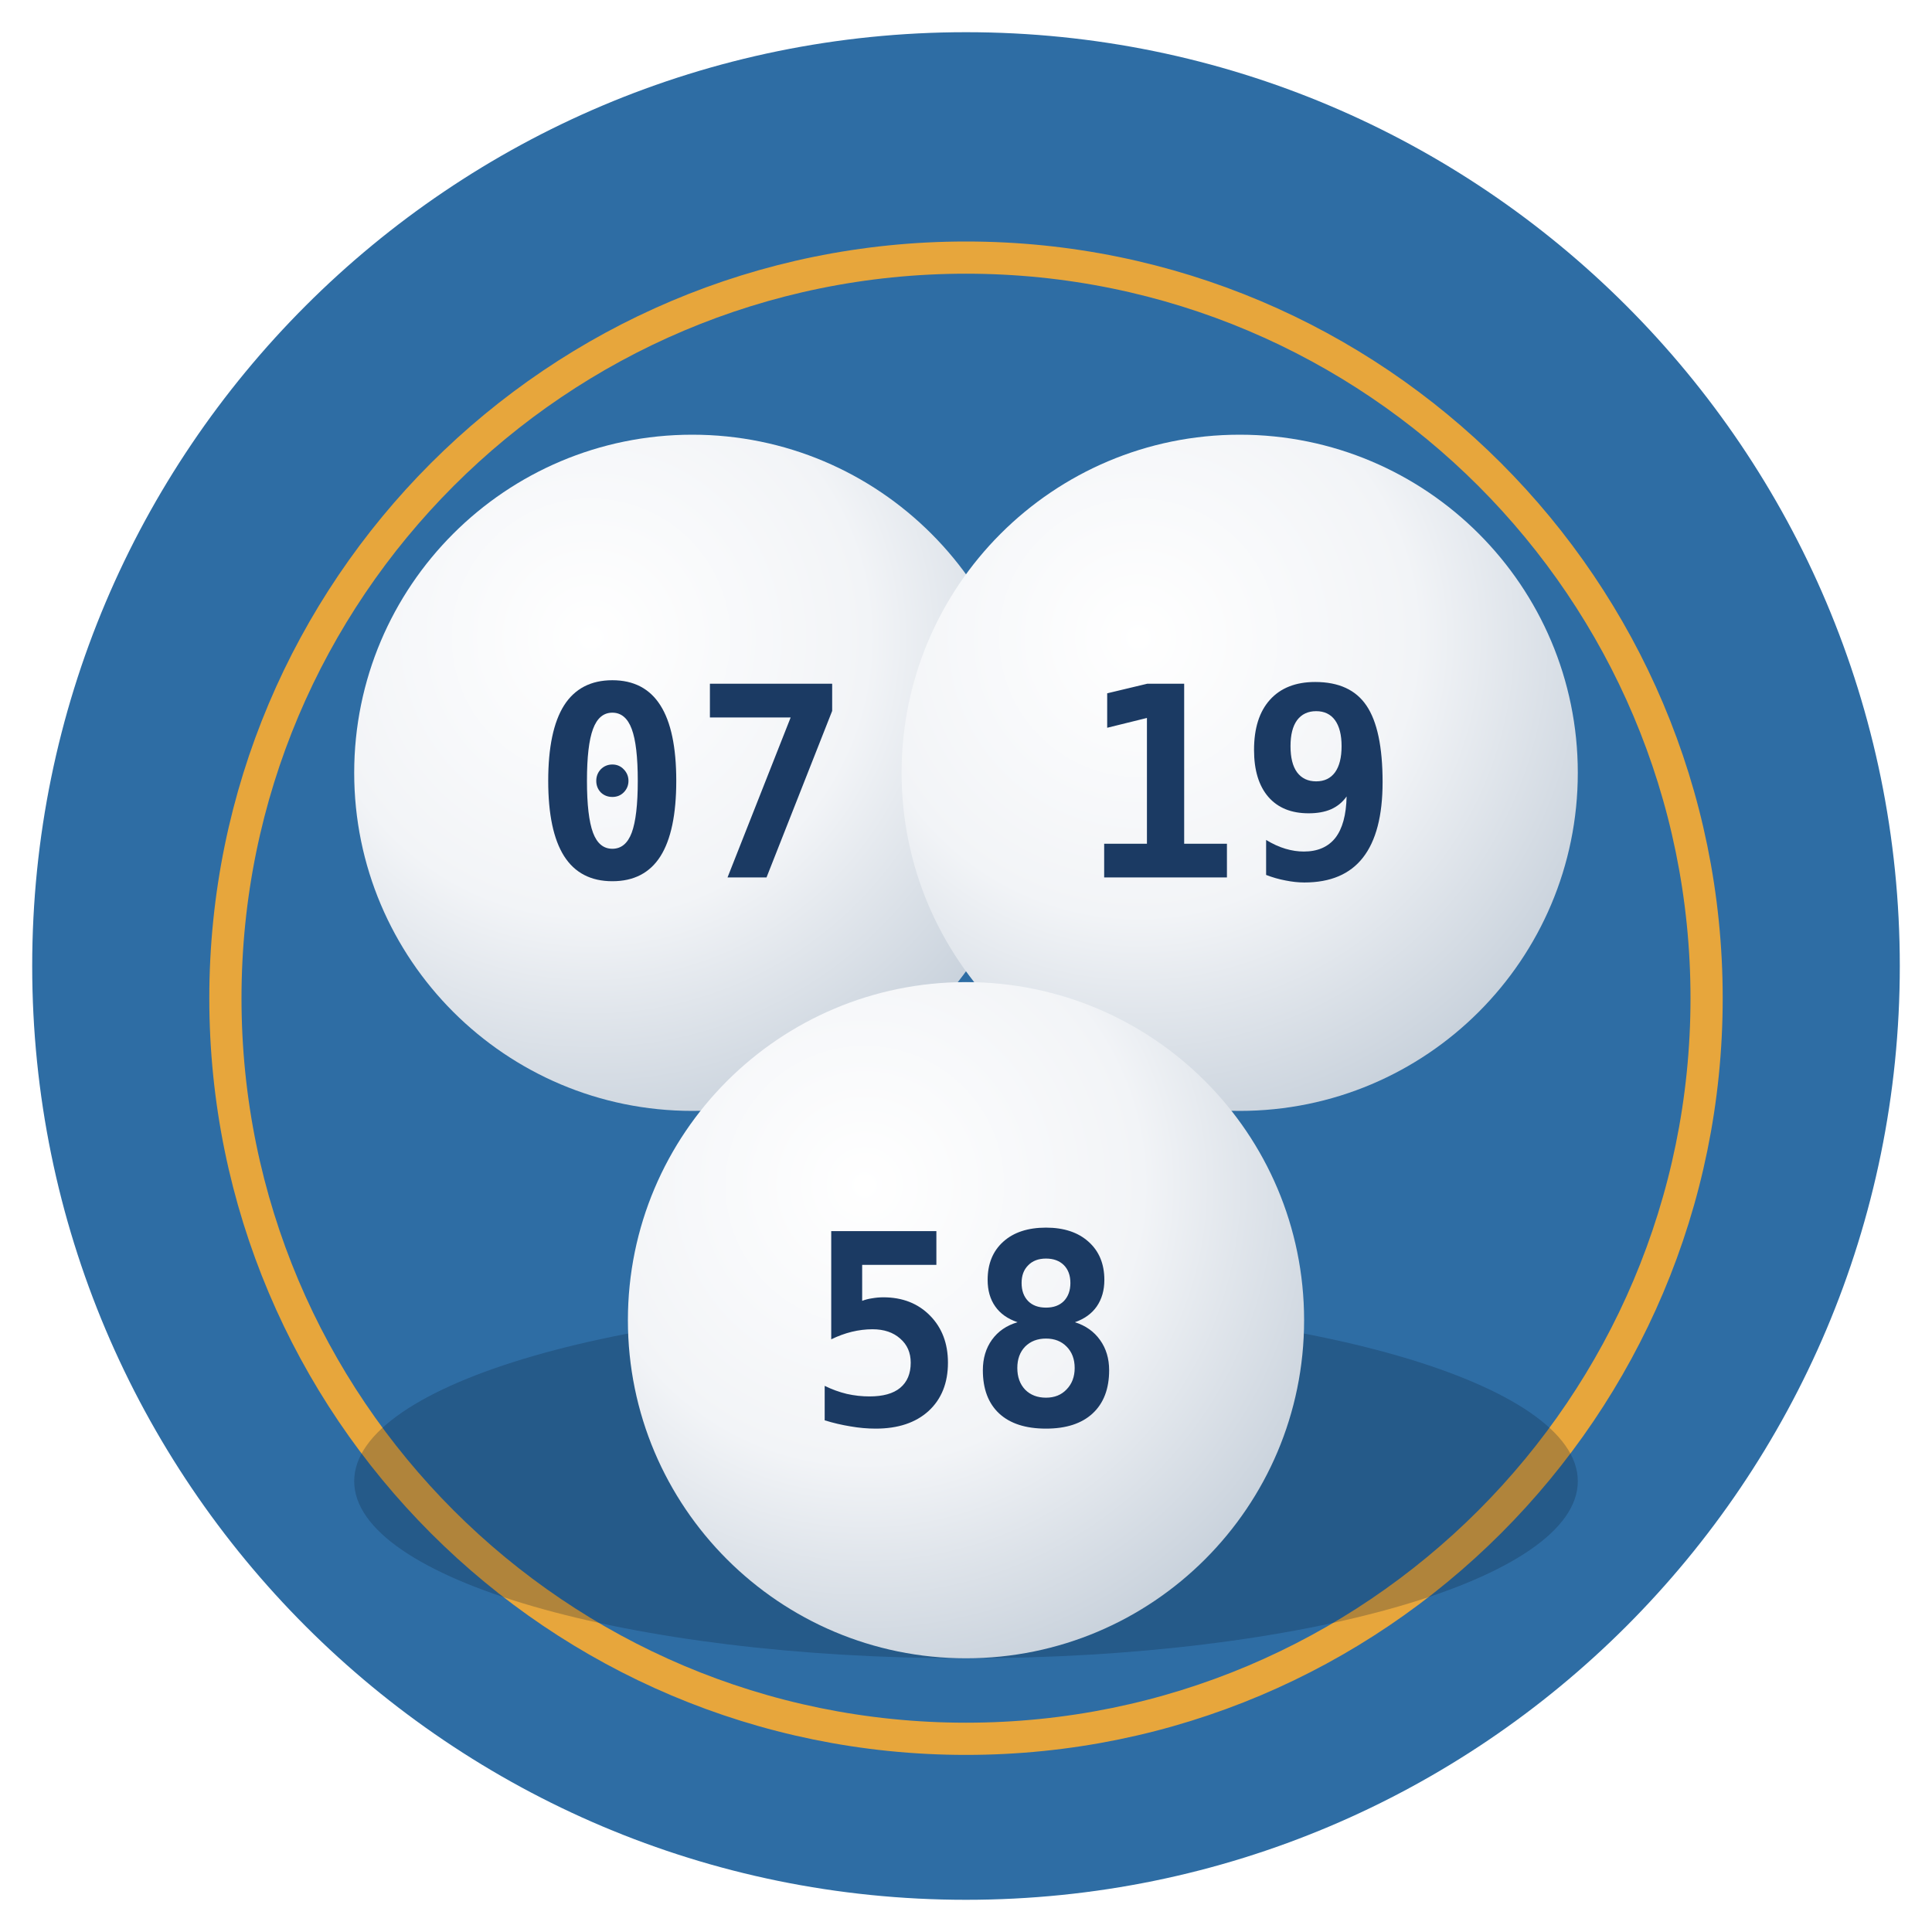
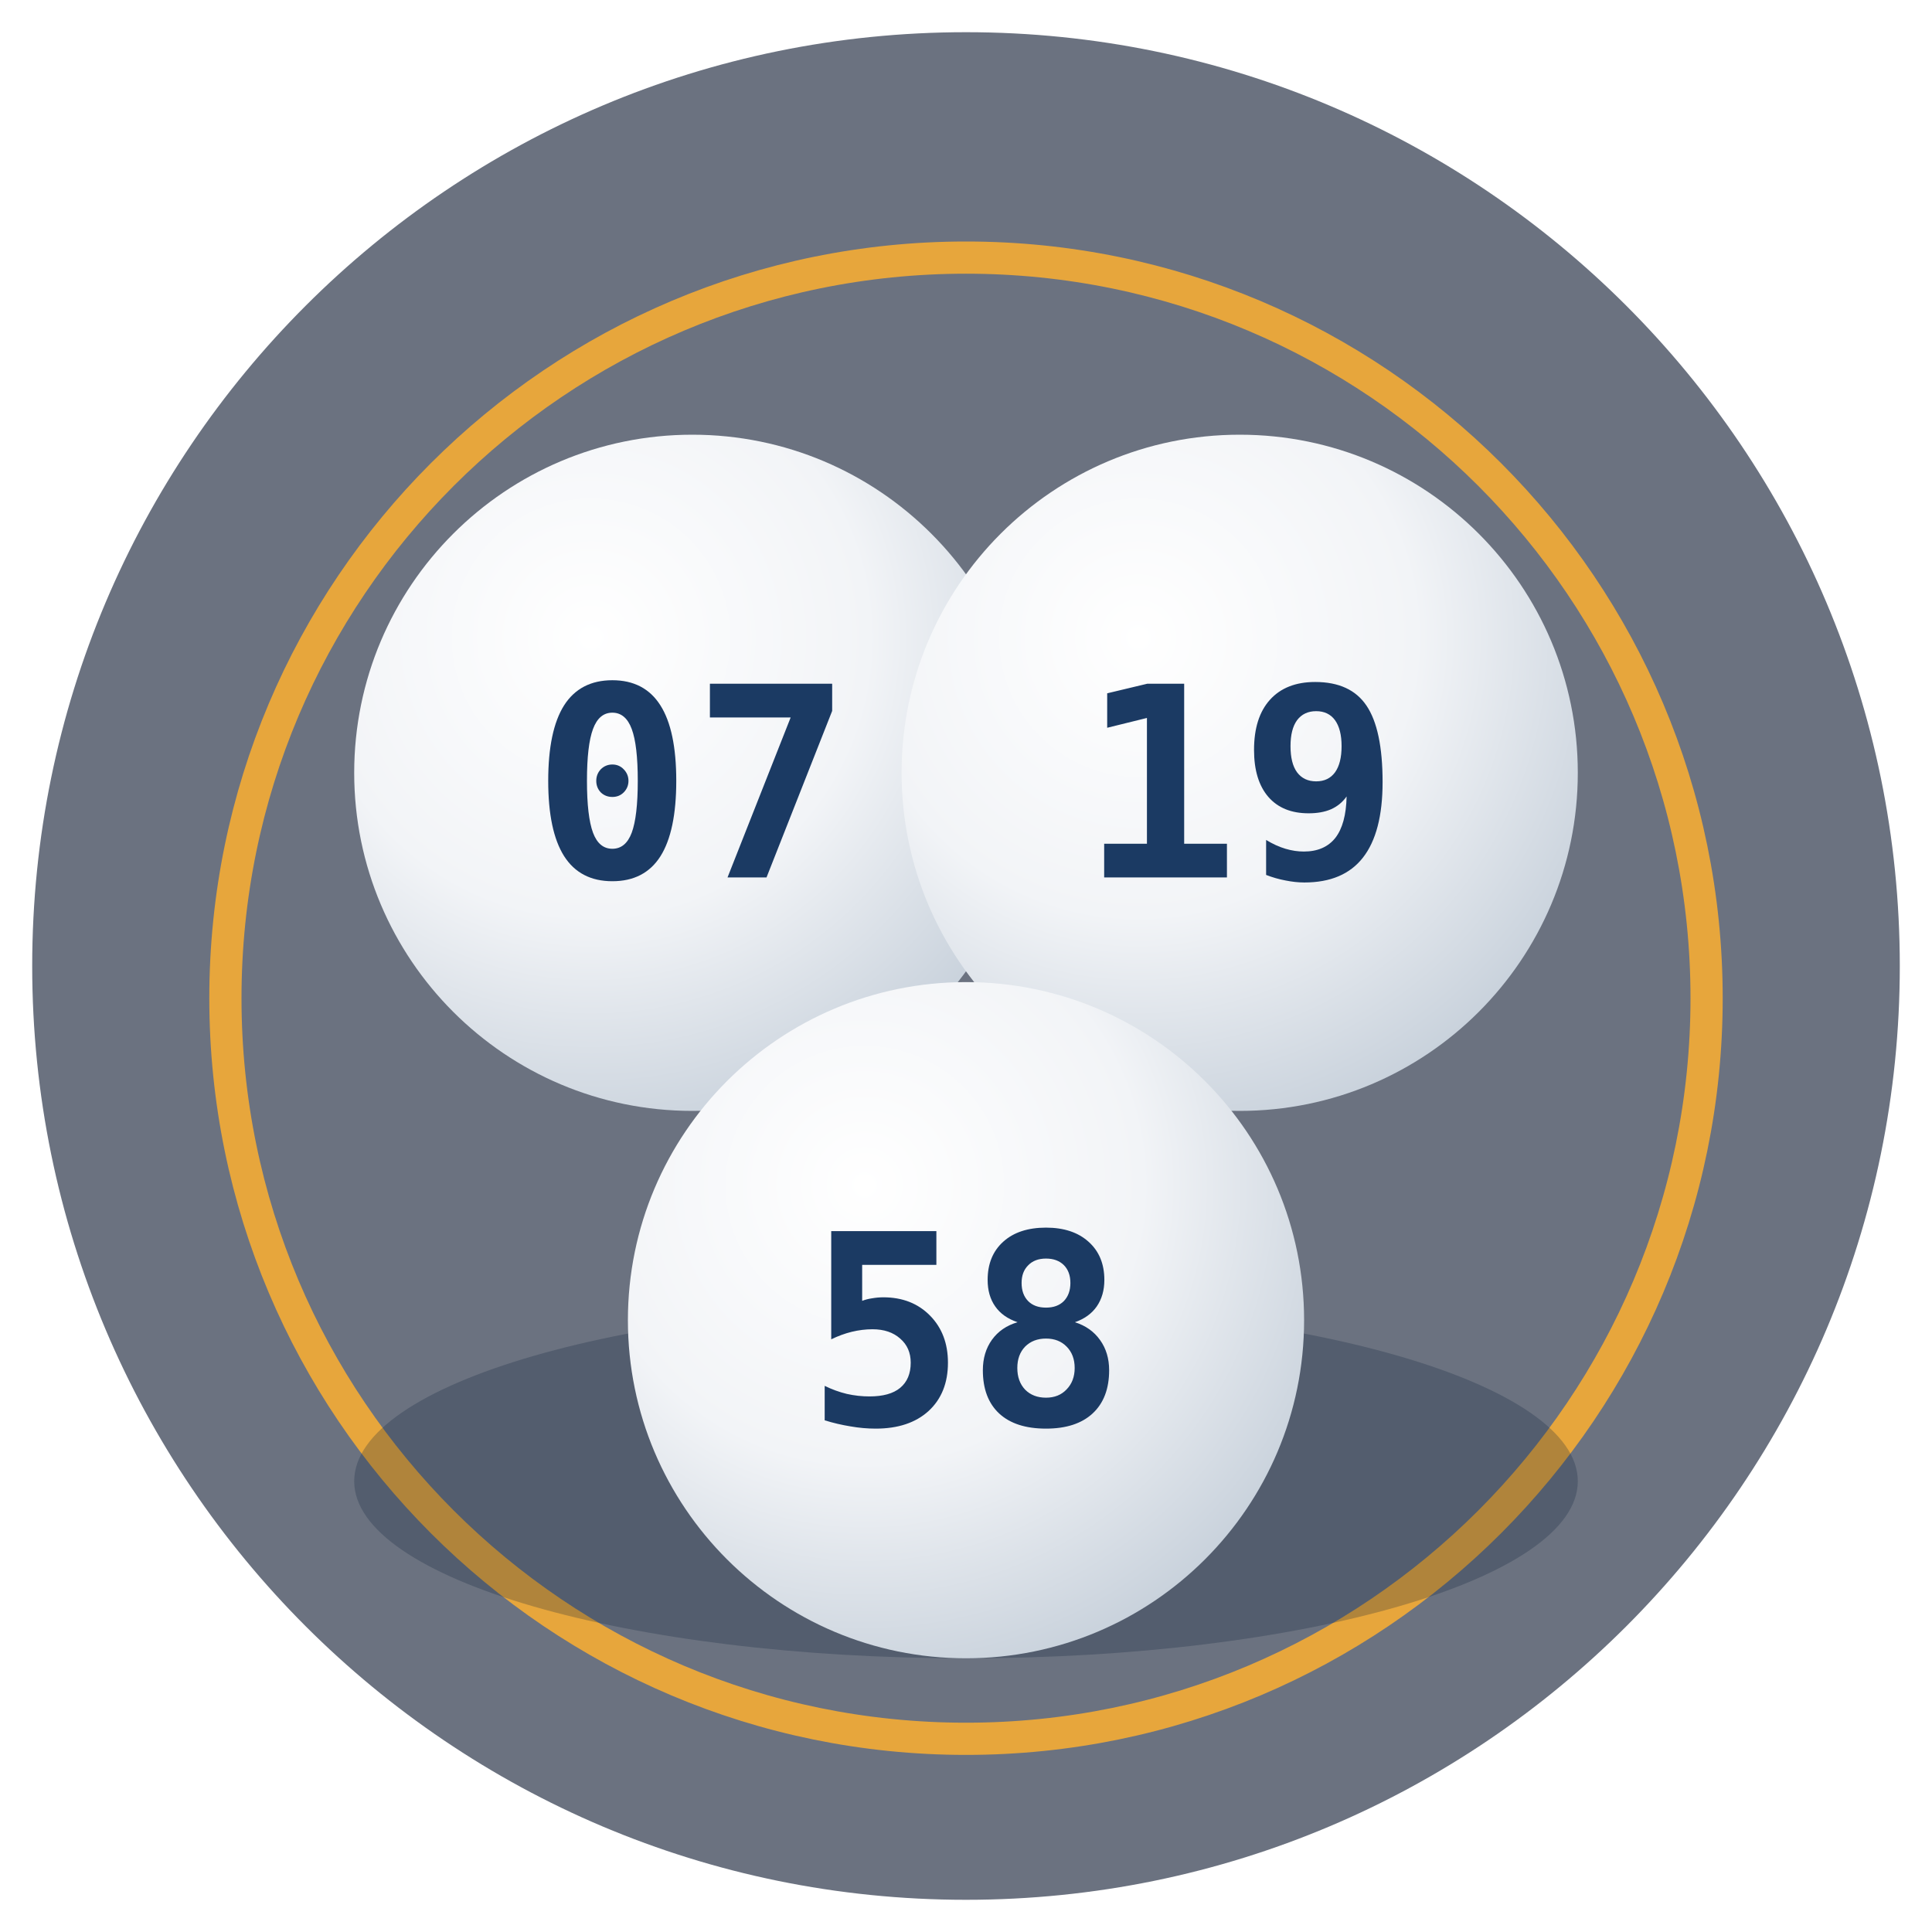
<svg xmlns="http://www.w3.org/2000/svg" viewBox="0 0 120 120" role="img" aria-label="Logo La BankeraRD">
  <defs>
    <radialGradient id="bolaBlanca" cx="35%" cy="30%" r="75%">
      <stop offset="0%" stop-color="#FFFFFF" />
      <stop offset="55%" stop-color="#F2F4F7" />
      <stop offset="100%" stop-color="#C9D2DC" />
    </radialGradient>
  </defs>
-   <circle cx="60" cy="60" r="58" fill="#2E6DA4" />
+   <circle cx="60" cy="60" r="58" fill="#6B7280" />
  <circle cx="60" cy="62" r="46" fill="none" stroke="#E7A63C" stroke-width="2" />
  <ellipse cx="60" cy="92" rx="38" ry="11" fill="#0A1E38" opacity="0.25" />
  <circle cx="43" cy="48" r="21" fill="url(#bolaBlanca)" />
  <text x="43" y="54.5" font-family="'Space Mono', monospace" font-weight="700" font-size="16.5" fill="#1B3A63" text-anchor="middle">07</text>
  <circle cx="77" cy="48" r="21" fill="url(#bolaBlanca)" />
  <text x="77" y="54.5" font-family="'Space Mono', monospace" font-weight="700" font-size="16.5" fill="#1B3A63" text-anchor="middle">19</text>
  <circle cx="60" cy="82" r="21" fill="url(#bolaBlanca)" />
  <text x="60" y="88.5" font-family="'Space Mono', monospace" font-weight="700" font-size="16.5" fill="#1B3A63" text-anchor="middle">58</text>
</svg>
